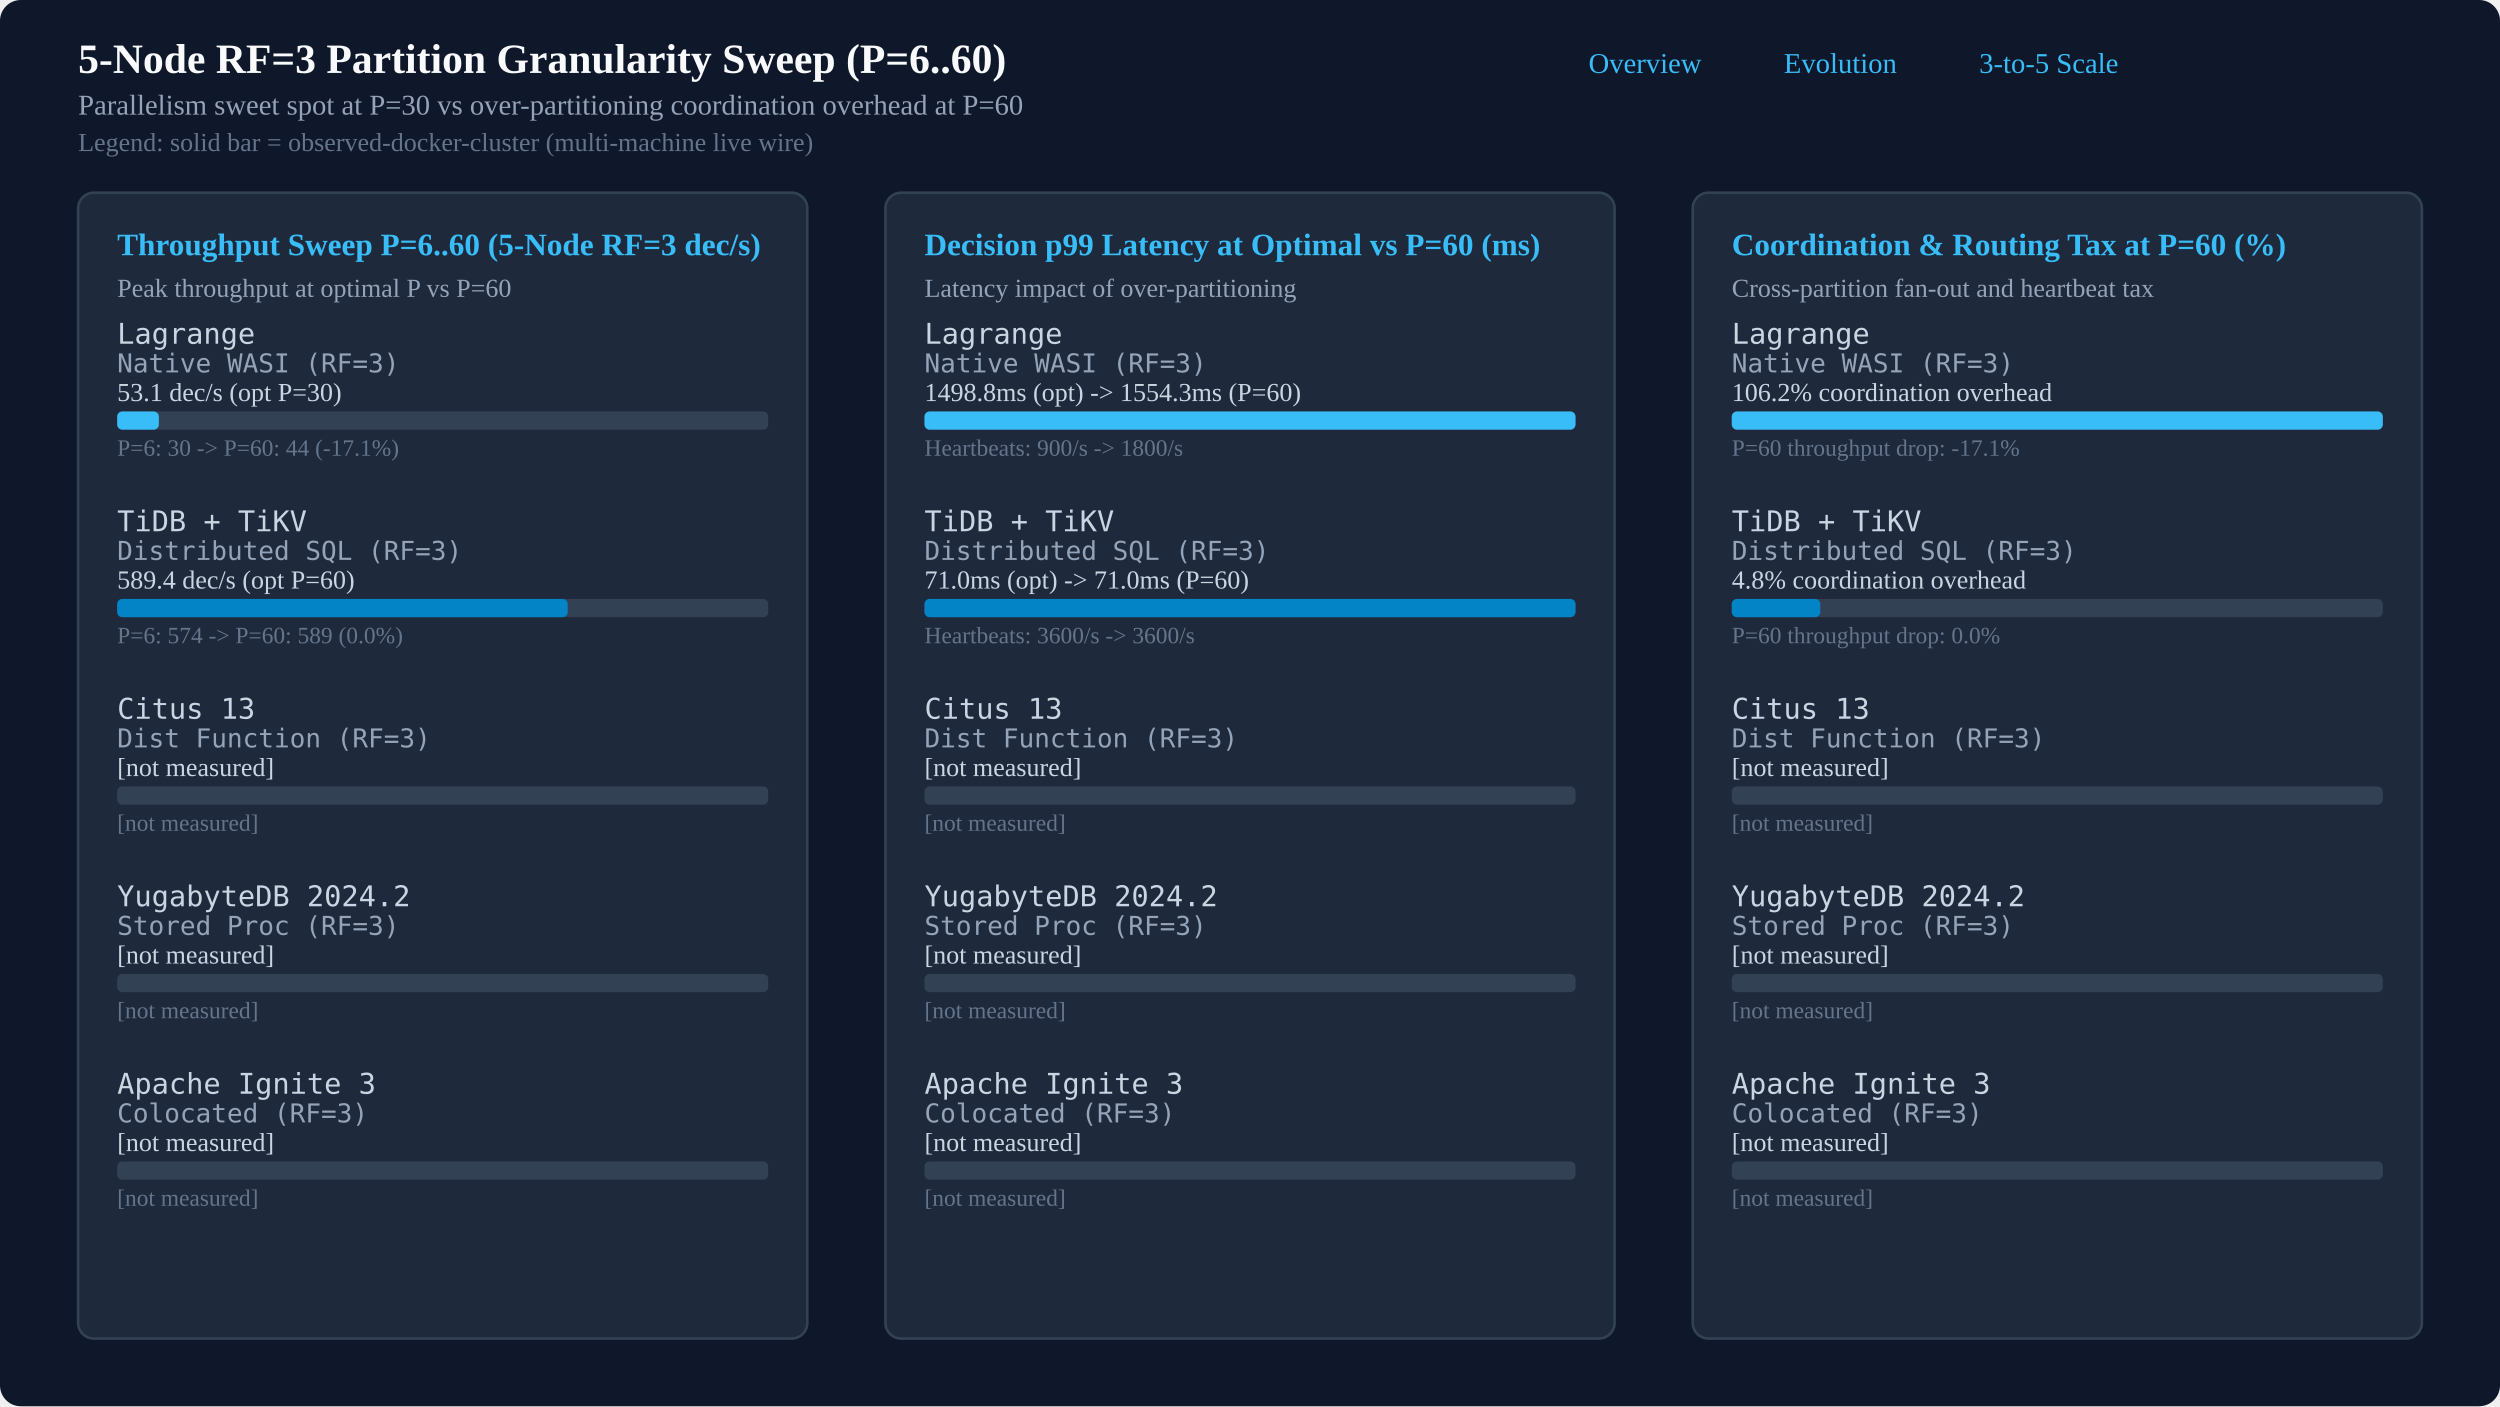
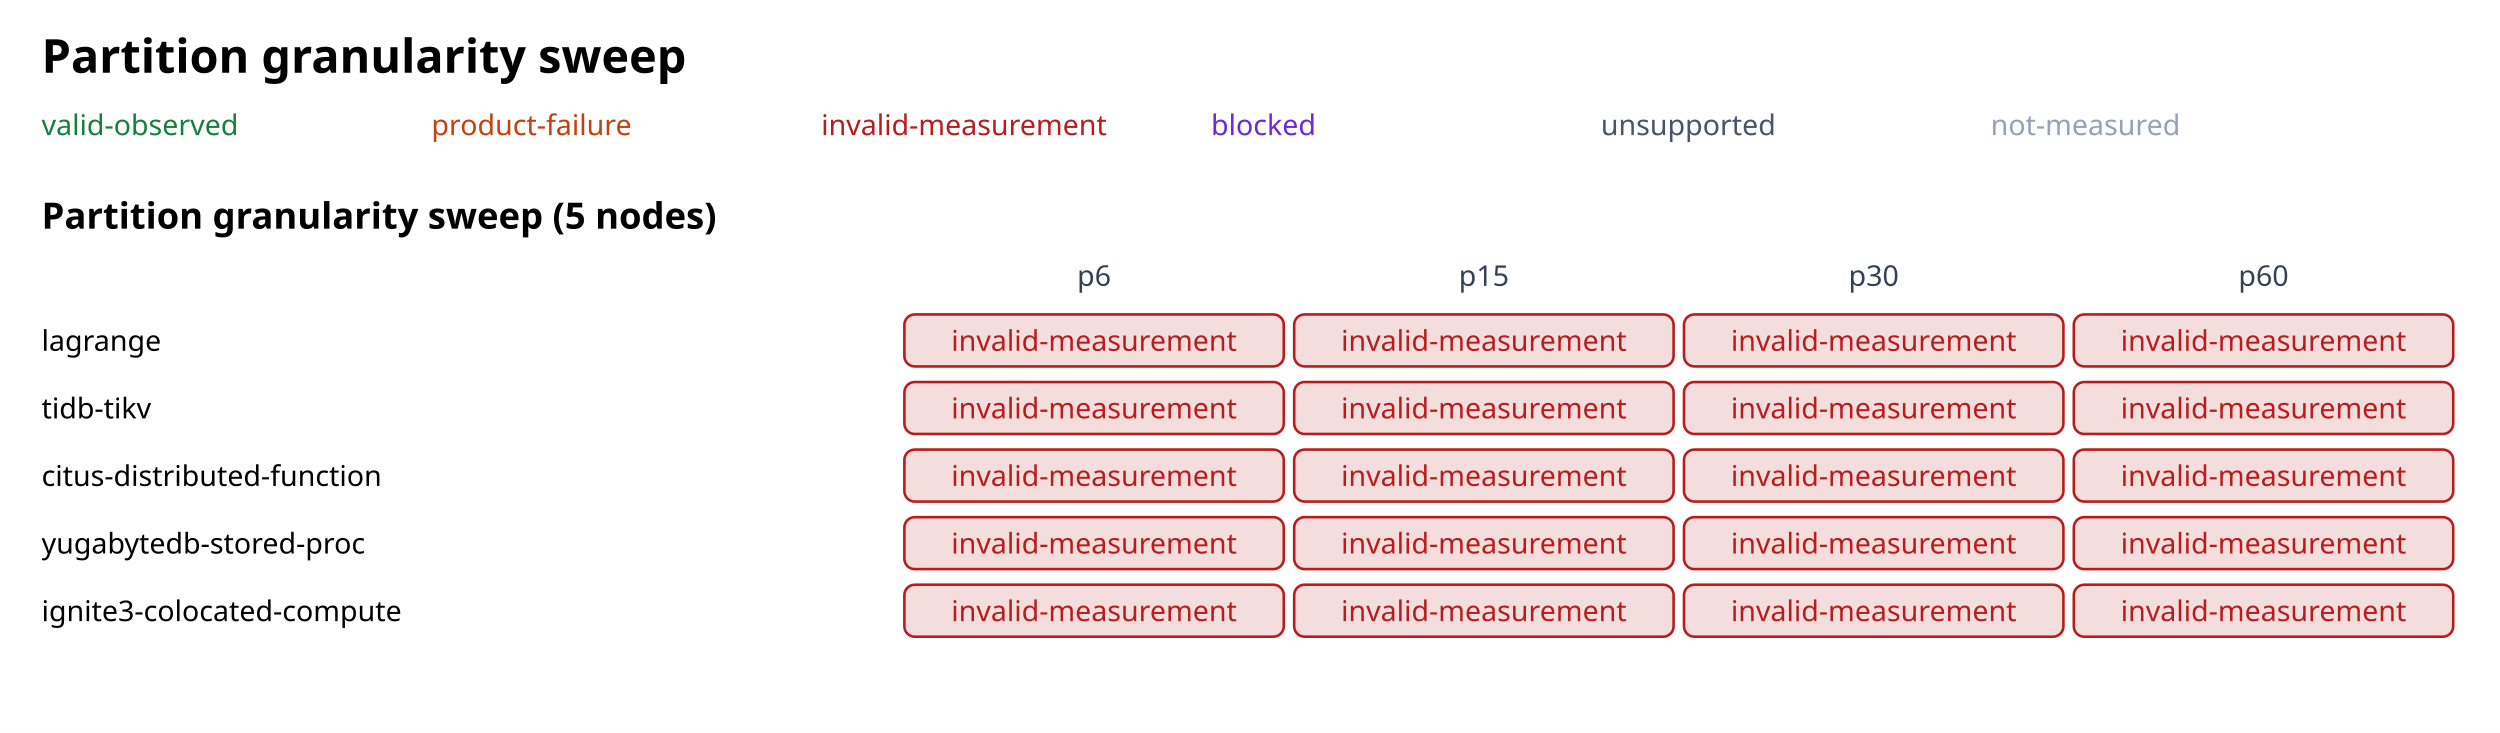
- <svg xmlns="http://www.w3.org/2000/svg" viewBox="0 0 960 540" width="960" height="540">
-   <rect width="960" height="540" fill="#0f172a" rx="8" />
-   <text x="30" y="28" fill="#f8fafc" font-size="16" font-weight="bold">5-Node RF=3 Partition Granularity Sweep (P=6..60)</text>
-   <text x="30" y="44" fill="#94a3b8" font-size="11">Parallelism sweet spot at P=30 vs over-partitioning coordination overhead at P=60</text>
-   <text x="30" y="58" fill="#64748b" font-size="10">Legend: solid bar = observed-docker-cluster (multi-machine live wire)</text>
-   <a href="README.md">
-     <text x="610" y="28" fill="#38bdf8" font-size="11">Overview</text>
-   </a>
-   <a href="lagrange-metrics-evolution.md">
-     <text x="685" y="28" fill="#38bdf8" font-size="11">Evolution</text>
-   </a>
-   <a href="scaleout-3to5-node-rf3-progress.md">
-     <text x="760" y="28" fill="#38bdf8" font-size="11">3-to-5 Scale</text>
-   </a>
-   <rect x="30" y="74" width="280" height="440" fill="#1e293b" rx="6" stroke="#334155" />
-   <text x="45" y="98" fill="#38bdf8" font-size="12" font-weight="bold">Throughput Sweep P=6..60 (5-Node RF=3 dec/s)</text>
-   <text x="45" y="114" fill="#94a3b8" font-size="10">Peak throughput at optimal P vs P=60</text>
-   <rect x="340" y="74" width="280" height="440" fill="#1e293b" rx="6" stroke="#334155" />
-   <text x="355" y="98" fill="#38bdf8" font-size="12" font-weight="bold">Decision p99 Latency at Optimal vs P=60 (ms)</text>
-   <text x="355" y="114" fill="#94a3b8" font-size="10">Latency impact of over-partitioning</text>
-   <rect x="650" y="74" width="280" height="440" fill="#1e293b" rx="6" stroke="#334155" />
-   <text x="665" y="98" fill="#38bdf8" font-size="12" font-weight="bold">Coordination &amp; Routing Tax at P=60 (%)</text>
-   <text x="665" y="114" fill="#94a3b8" font-size="10">Cross-partition fan-out and heartbeat tax</text>
-   <text x="45" y="132" fill="#cbd5e1" font-size="11" font-family="monospace">Lagrange</text>
-   <text x="45" y="143" fill="#94a3b8" font-size="10" font-family="monospace">Native WASI (RF=3)</text>
-   <text x="45" y="154" fill="#cbd5e1" font-size="10">53.1 dec/s (opt P=30)</text>
-   <rect x="45" y="158" width="250" height="7" fill="#334155" rx="2" />
-   <rect x="45" y="158" width="16" height="7" fill="#38bdf8" rx="2" />
-   <text x="45" y="175" fill="#64748b" font-size="9">P=6: 30 -&gt; P=60: 44 (-17.1%)</text>
-   <text x="45" y="204" fill="#cbd5e1" font-size="11" font-family="monospace">TiDB + TiKV</text>
-   <text x="45" y="215" fill="#94a3b8" font-size="10" font-family="monospace">Distributed SQL (RF=3)</text>
-   <text x="45" y="226" fill="#cbd5e1" font-size="10">589.4 dec/s (opt P=60)</text>
-   <rect x="45" y="230" width="250" height="7" fill="#334155" rx="2" />
-   <rect x="45" y="230" width="173" height="7" fill="#0284c7" rx="2" />
-   <text x="45" y="247" fill="#64748b" font-size="9">P=6: 574 -&gt; P=60: 589 (0.0%)</text>
-   <text x="45" y="276" fill="#cbd5e1" font-size="11" font-family="monospace">Citus 13</text>
-   <text x="45" y="287" fill="#94a3b8" font-size="10" font-family="monospace">Dist Function (RF=3)</text>
-   <text x="45" y="298" fill="#cbd5e1" font-size="10">[not measured]</text>
-   <rect x="45" y="302" width="250" height="7" fill="#334155" rx="2" />
-   <text x="45" y="319" fill="#64748b" font-size="9">[not measured]</text>
-   <text x="45" y="348" fill="#cbd5e1" font-size="11" font-family="monospace">YugabyteDB 2024.2</text>
-   <text x="45" y="359" fill="#94a3b8" font-size="10" font-family="monospace">Stored Proc (RF=3)</text>
-   <text x="45" y="370" fill="#cbd5e1" font-size="10">[not measured]</text>
-   <rect x="45" y="374" width="250" height="7" fill="#334155" rx="2" />
-   <text x="45" y="391" fill="#64748b" font-size="9">[not measured]</text>
-   <text x="45" y="420" fill="#cbd5e1" font-size="11" font-family="monospace">Apache Ignite 3</text>
-   <text x="45" y="431" fill="#94a3b8" font-size="10" font-family="monospace">Colocated (RF=3)</text>
-   <text x="45" y="442" fill="#cbd5e1" font-size="10">[not measured]</text>
-   <rect x="45" y="446" width="250" height="7" fill="#334155" rx="2" />
-   <text x="45" y="463" fill="#64748b" font-size="9">[not measured]</text>
-   <text x="355" y="132" fill="#cbd5e1" font-size="11" font-family="monospace">Lagrange</text>
-   <text x="355" y="143" fill="#94a3b8" font-size="10" font-family="monospace">Native WASI (RF=3)</text>
-   <text x="355" y="154" fill="#cbd5e1" font-size="10">1498.8ms (opt) -&gt; 1554.3ms (P=60)</text>
-   <rect x="355" y="158" width="250" height="7" fill="#334155" rx="2" />
-   <rect x="355" y="158" width="250" height="7" fill="#38bdf8" rx="2" />
-   <text x="355" y="175" fill="#64748b" font-size="9">Heartbeats: 900/s -&gt; 1800/s</text>
-   <text x="355" y="204" fill="#cbd5e1" font-size="11" font-family="monospace">TiDB + TiKV</text>
-   <text x="355" y="215" fill="#94a3b8" font-size="10" font-family="monospace">Distributed SQL (RF=3)</text>
-   <text x="355" y="226" fill="#cbd5e1" font-size="10">71.0ms (opt) -&gt; 71.0ms (P=60)</text>
-   <rect x="355" y="230" width="250" height="7" fill="#334155" rx="2" />
-   <rect x="355" y="230" width="250" height="7" fill="#0284c7" rx="2" />
-   <text x="355" y="247" fill="#64748b" font-size="9">Heartbeats: 3600/s -&gt; 3600/s</text>
-   <text x="355" y="276" fill="#cbd5e1" font-size="11" font-family="monospace">Citus 13</text>
-   <text x="355" y="287" fill="#94a3b8" font-size="10" font-family="monospace">Dist Function (RF=3)</text>
-   <text x="355" y="298" fill="#cbd5e1" font-size="10">[not measured]</text>
-   <rect x="355" y="302" width="250" height="7" fill="#334155" rx="2" />
-   <text x="355" y="319" fill="#64748b" font-size="9">[not measured]</text>
-   <text x="355" y="348" fill="#cbd5e1" font-size="11" font-family="monospace">YugabyteDB 2024.2</text>
-   <text x="355" y="359" fill="#94a3b8" font-size="10" font-family="monospace">Stored Proc (RF=3)</text>
-   <text x="355" y="370" fill="#cbd5e1" font-size="10">[not measured]</text>
-   <rect x="355" y="374" width="250" height="7" fill="#334155" rx="2" />
-   <text x="355" y="391" fill="#64748b" font-size="9">[not measured]</text>
-   <text x="355" y="420" fill="#cbd5e1" font-size="11" font-family="monospace">Apache Ignite 3</text>
-   <text x="355" y="431" fill="#94a3b8" font-size="10" font-family="monospace">Colocated (RF=3)</text>
-   <text x="355" y="442" fill="#cbd5e1" font-size="10">[not measured]</text>
-   <rect x="355" y="446" width="250" height="7" fill="#334155" rx="2" />
-   <text x="355" y="463" fill="#64748b" font-size="9">[not measured]</text>
-   <text x="665" y="132" fill="#cbd5e1" font-size="11" font-family="monospace">Lagrange</text>
-   <text x="665" y="143" fill="#94a3b8" font-size="10" font-family="monospace">Native WASI (RF=3)</text>
-   <text x="665" y="154" fill="#cbd5e1" font-size="10">106.2% coordination overhead</text>
-   <rect x="665" y="158" width="250" height="7" fill="#334155" rx="2" />
-   <rect x="665" y="158" width="250" height="7" fill="#38bdf8" rx="2" />
-   <text x="665" y="175" fill="#64748b" font-size="9">P=60 throughput drop: -17.1%</text>
-   <text x="665" y="204" fill="#cbd5e1" font-size="11" font-family="monospace">TiDB + TiKV</text>
-   <text x="665" y="215" fill="#94a3b8" font-size="10" font-family="monospace">Distributed SQL (RF=3)</text>
-   <text x="665" y="226" fill="#cbd5e1" font-size="10">4.8% coordination overhead</text>
-   <rect x="665" y="230" width="250" height="7" fill="#334155" rx="2" />
-   <rect x="665" y="230" width="34" height="7" fill="#0284c7" rx="2" />
-   <text x="665" y="247" fill="#64748b" font-size="9">P=60 throughput drop: 0.0%</text>
-   <text x="665" y="276" fill="#cbd5e1" font-size="11" font-family="monospace">Citus 13</text>
-   <text x="665" y="287" fill="#94a3b8" font-size="10" font-family="monospace">Dist Function (RF=3)</text>
-   <text x="665" y="298" fill="#cbd5e1" font-size="10">[not measured]</text>
-   <rect x="665" y="302" width="250" height="7" fill="#334155" rx="2" />
-   <text x="665" y="319" fill="#64748b" font-size="9">[not measured]</text>
-   <text x="665" y="348" fill="#cbd5e1" font-size="11" font-family="monospace">YugabyteDB 2024.2</text>
-   <text x="665" y="359" fill="#94a3b8" font-size="10" font-family="monospace">Stored Proc (RF=3)</text>
-   <text x="665" y="370" fill="#cbd5e1" font-size="10">[not measured]</text>
-   <rect x="665" y="374" width="250" height="7" fill="#334155" rx="2" />
-   <text x="665" y="391" fill="#64748b" font-size="9">[not measured]</text>
-   <text x="665" y="420" fill="#cbd5e1" font-size="11" font-family="monospace">Apache Ignite 3</text>
-   <text x="665" y="431" fill="#94a3b8" font-size="10" font-family="monospace">Colocated (RF=3)</text>
-   <text x="665" y="442" fill="#cbd5e1" font-size="10">[not measured]</text>
-   <rect x="665" y="446" width="250" height="7" fill="#334155" rx="2" />
-   <text x="665" y="463" fill="#64748b" font-size="9">[not measured]</text>
+ <svg xmlns="http://www.w3.org/2000/svg" width="962" height="282" viewBox="0 0 962 282" font-family="sans-serif">
+   <rect width="100%" height="100%" fill="#ffffff" />
+   <text x="16" y="28" font-size="18" font-weight="700">Partition granularity sweep</text>
+   <text x="16" y="52" font-size="11" fill="#15803d">valid-observed</text>
+   <text x="166" y="52" font-size="11" fill="#c2410c">product-failure</text>
+   <text x="316" y="52" font-size="11" fill="#b91c1c">invalid-measurement</text>
+   <text x="466" y="52" font-size="11" fill="#6d28d9">blocked</text>
+   <text x="616" y="52" font-size="11" fill="#475569">unsupported</text>
+   <text x="766" y="52" font-size="11" fill="#94a3b8">not-measured</text>
+   <text x="16" y="88" font-size="14" font-weight="600">Partition granularity sweep (5 nodes)</text>
+   <text x="421" y="110" text-anchor="middle" font-size="11" fill="#334155">p6</text>
+   <text x="571" y="110" text-anchor="middle" font-size="11" fill="#334155">p15</text>
+   <text x="721" y="110" text-anchor="middle" font-size="11" fill="#334155">p30</text>
+   <text x="871" y="110" text-anchor="middle" font-size="11" fill="#334155">p60</text>
+   <text x="16" y="135" font-size="11">lagrange</text>
+   <g>
+     <rect x="348" y="121" width="146" height="20" rx="4" fill="#b91c1c" fill-opacity="0.15" stroke="#b91c1c" />
+     <text x="421" y="135" text-anchor="middle" font-size="11" fill="#b91c1c">invalid-measurement</text>
+   </g>
+   <g>
+     <rect x="498" y="121" width="146" height="20" rx="4" fill="#b91c1c" fill-opacity="0.15" stroke="#b91c1c" />
+     <text x="571" y="135" text-anchor="middle" font-size="11" fill="#b91c1c">invalid-measurement</text>
+   </g>
+   <g>
+     <rect x="648" y="121" width="146" height="20" rx="4" fill="#b91c1c" fill-opacity="0.15" stroke="#b91c1c" />
+     <text x="721" y="135" text-anchor="middle" font-size="11" fill="#b91c1c">invalid-measurement</text>
+   </g>
+   <g>
+     <rect x="798" y="121" width="146" height="20" rx="4" fill="#b91c1c" fill-opacity="0.15" stroke="#b91c1c" />
+     <text x="871" y="135" text-anchor="middle" font-size="11" fill="#b91c1c">invalid-measurement</text>
+   </g>
+   <text x="16" y="161" font-size="11">tidb-tikv</text>
+   <g>
+     <rect x="348" y="147" width="146" height="20" rx="4" fill="#b91c1c" fill-opacity="0.15" stroke="#b91c1c" />
+     <text x="421" y="161" text-anchor="middle" font-size="11" fill="#b91c1c">invalid-measurement</text>
+   </g>
+   <g>
+     <rect x="498" y="147" width="146" height="20" rx="4" fill="#b91c1c" fill-opacity="0.15" stroke="#b91c1c" />
+     <text x="571" y="161" text-anchor="middle" font-size="11" fill="#b91c1c">invalid-measurement</text>
+   </g>
+   <g>
+     <rect x="648" y="147" width="146" height="20" rx="4" fill="#b91c1c" fill-opacity="0.15" stroke="#b91c1c" />
+     <text x="721" y="161" text-anchor="middle" font-size="11" fill="#b91c1c">invalid-measurement</text>
+   </g>
+   <g>
+     <rect x="798" y="147" width="146" height="20" rx="4" fill="#b91c1c" fill-opacity="0.15" stroke="#b91c1c" />
+     <text x="871" y="161" text-anchor="middle" font-size="11" fill="#b91c1c">invalid-measurement</text>
+   </g>
+   <text x="16" y="187" font-size="11">citus-distributed-function</text>
+   <g>
+     <rect x="348" y="173" width="146" height="20" rx="4" fill="#b91c1c" fill-opacity="0.15" stroke="#b91c1c" />
+     <text x="421" y="187" text-anchor="middle" font-size="11" fill="#b91c1c">invalid-measurement</text>
+   </g>
+   <g>
+     <rect x="498" y="173" width="146" height="20" rx="4" fill="#b91c1c" fill-opacity="0.15" stroke="#b91c1c" />
+     <text x="571" y="187" text-anchor="middle" font-size="11" fill="#b91c1c">invalid-measurement</text>
+   </g>
+   <g>
+     <rect x="648" y="173" width="146" height="20" rx="4" fill="#b91c1c" fill-opacity="0.15" stroke="#b91c1c" />
+     <text x="721" y="187" text-anchor="middle" font-size="11" fill="#b91c1c">invalid-measurement</text>
+   </g>
+   <g>
+     <rect x="798" y="173" width="146" height="20" rx="4" fill="#b91c1c" fill-opacity="0.15" stroke="#b91c1c" />
+     <text x="871" y="187" text-anchor="middle" font-size="11" fill="#b91c1c">invalid-measurement</text>
+   </g>
+   <text x="16" y="213" font-size="11">yugabytedb-stored-proc</text>
+   <g>
+     <rect x="348" y="199" width="146" height="20" rx="4" fill="#b91c1c" fill-opacity="0.15" stroke="#b91c1c" />
+     <text x="421" y="213" text-anchor="middle" font-size="11" fill="#b91c1c">invalid-measurement</text>
+   </g>
+   <g>
+     <rect x="498" y="199" width="146" height="20" rx="4" fill="#b91c1c" fill-opacity="0.15" stroke="#b91c1c" />
+     <text x="571" y="213" text-anchor="middle" font-size="11" fill="#b91c1c">invalid-measurement</text>
+   </g>
+   <g>
+     <rect x="648" y="199" width="146" height="20" rx="4" fill="#b91c1c" fill-opacity="0.15" stroke="#b91c1c" />
+     <text x="721" y="213" text-anchor="middle" font-size="11" fill="#b91c1c">invalid-measurement</text>
+   </g>
+   <g>
+     <rect x="798" y="199" width="146" height="20" rx="4" fill="#b91c1c" fill-opacity="0.15" stroke="#b91c1c" />
+     <text x="871" y="213" text-anchor="middle" font-size="11" fill="#b91c1c">invalid-measurement</text>
+   </g>
+   <text x="16" y="239" font-size="11">ignite3-colocated-compute</text>
+   <g>
+     <rect x="348" y="225" width="146" height="20" rx="4" fill="#b91c1c" fill-opacity="0.15" stroke="#b91c1c" />
+     <text x="421" y="239" text-anchor="middle" font-size="11" fill="#b91c1c">invalid-measurement</text>
+   </g>
+   <g>
+     <rect x="498" y="225" width="146" height="20" rx="4" fill="#b91c1c" fill-opacity="0.15" stroke="#b91c1c" />
+     <text x="571" y="239" text-anchor="middle" font-size="11" fill="#b91c1c">invalid-measurement</text>
+   </g>
+   <g>
+     <rect x="648" y="225" width="146" height="20" rx="4" fill="#b91c1c" fill-opacity="0.15" stroke="#b91c1c" />
+     <text x="721" y="239" text-anchor="middle" font-size="11" fill="#b91c1c">invalid-measurement</text>
+   </g>
+   <g>
+     <rect x="798" y="225" width="146" height="20" rx="4" fill="#b91c1c" fill-opacity="0.15" stroke="#b91c1c" />
+     <text x="871" y="239" text-anchor="middle" font-size="11" fill="#b91c1c">invalid-measurement</text>
+   </g>
</svg>
